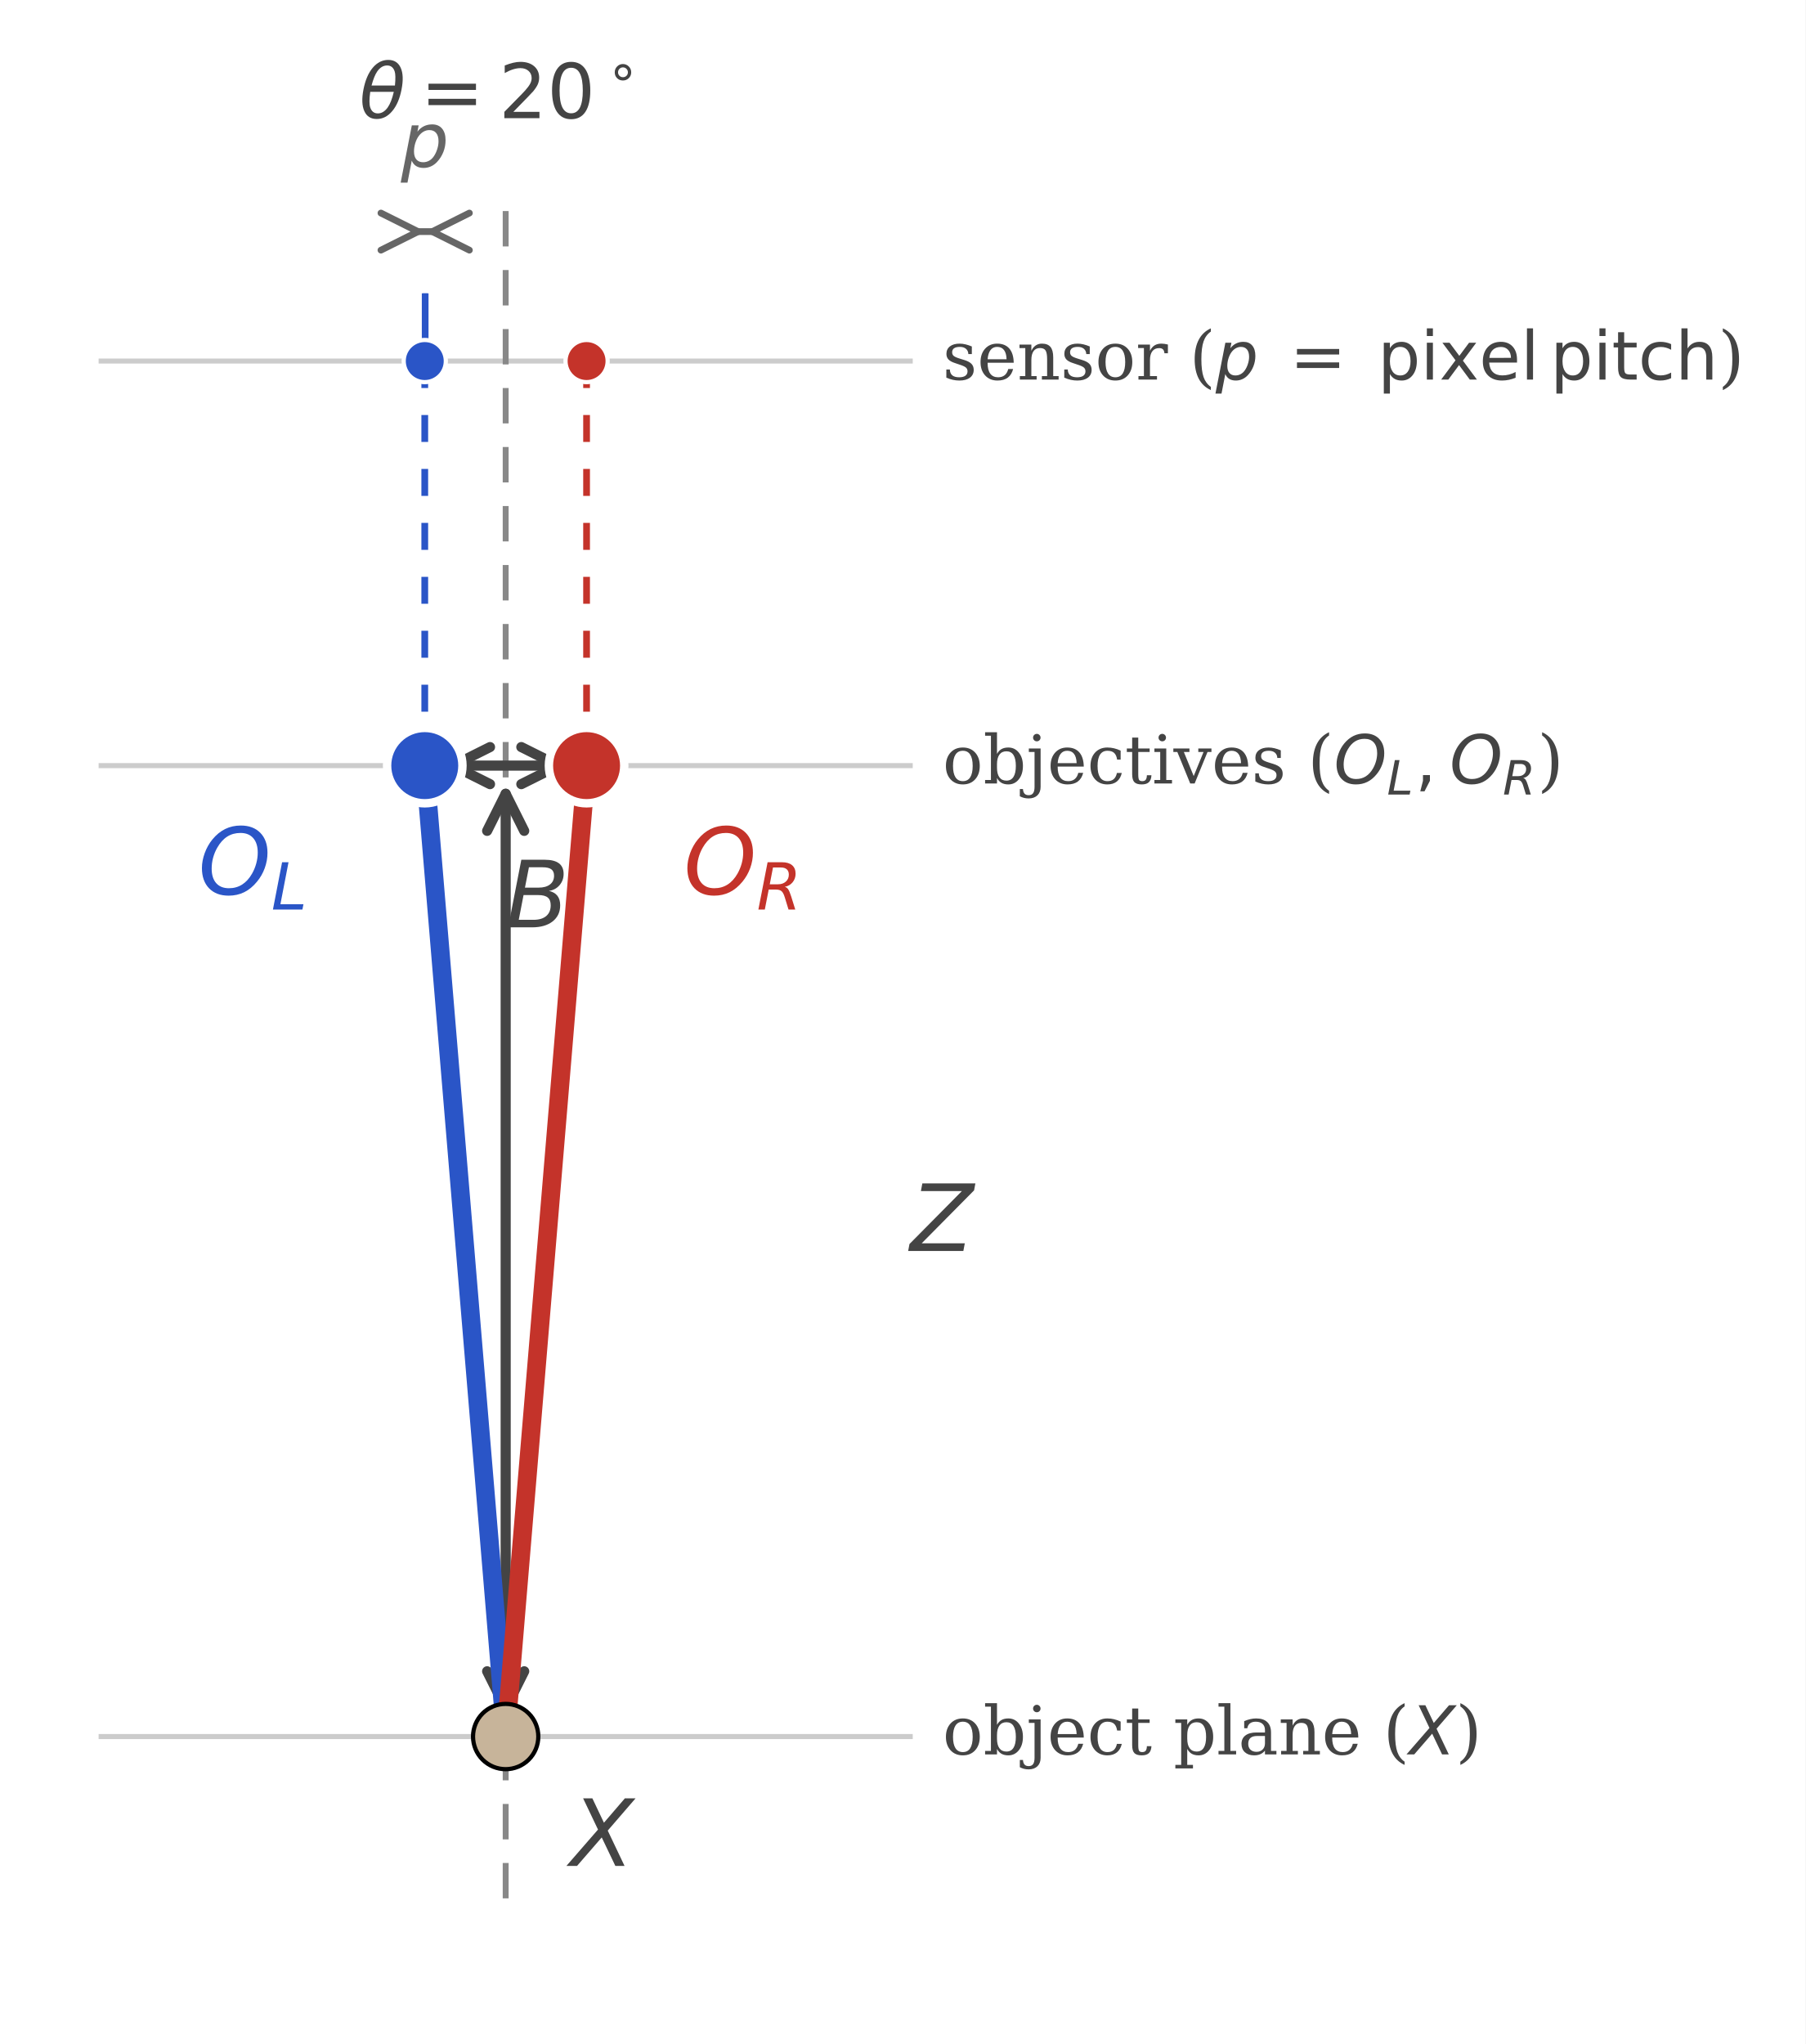
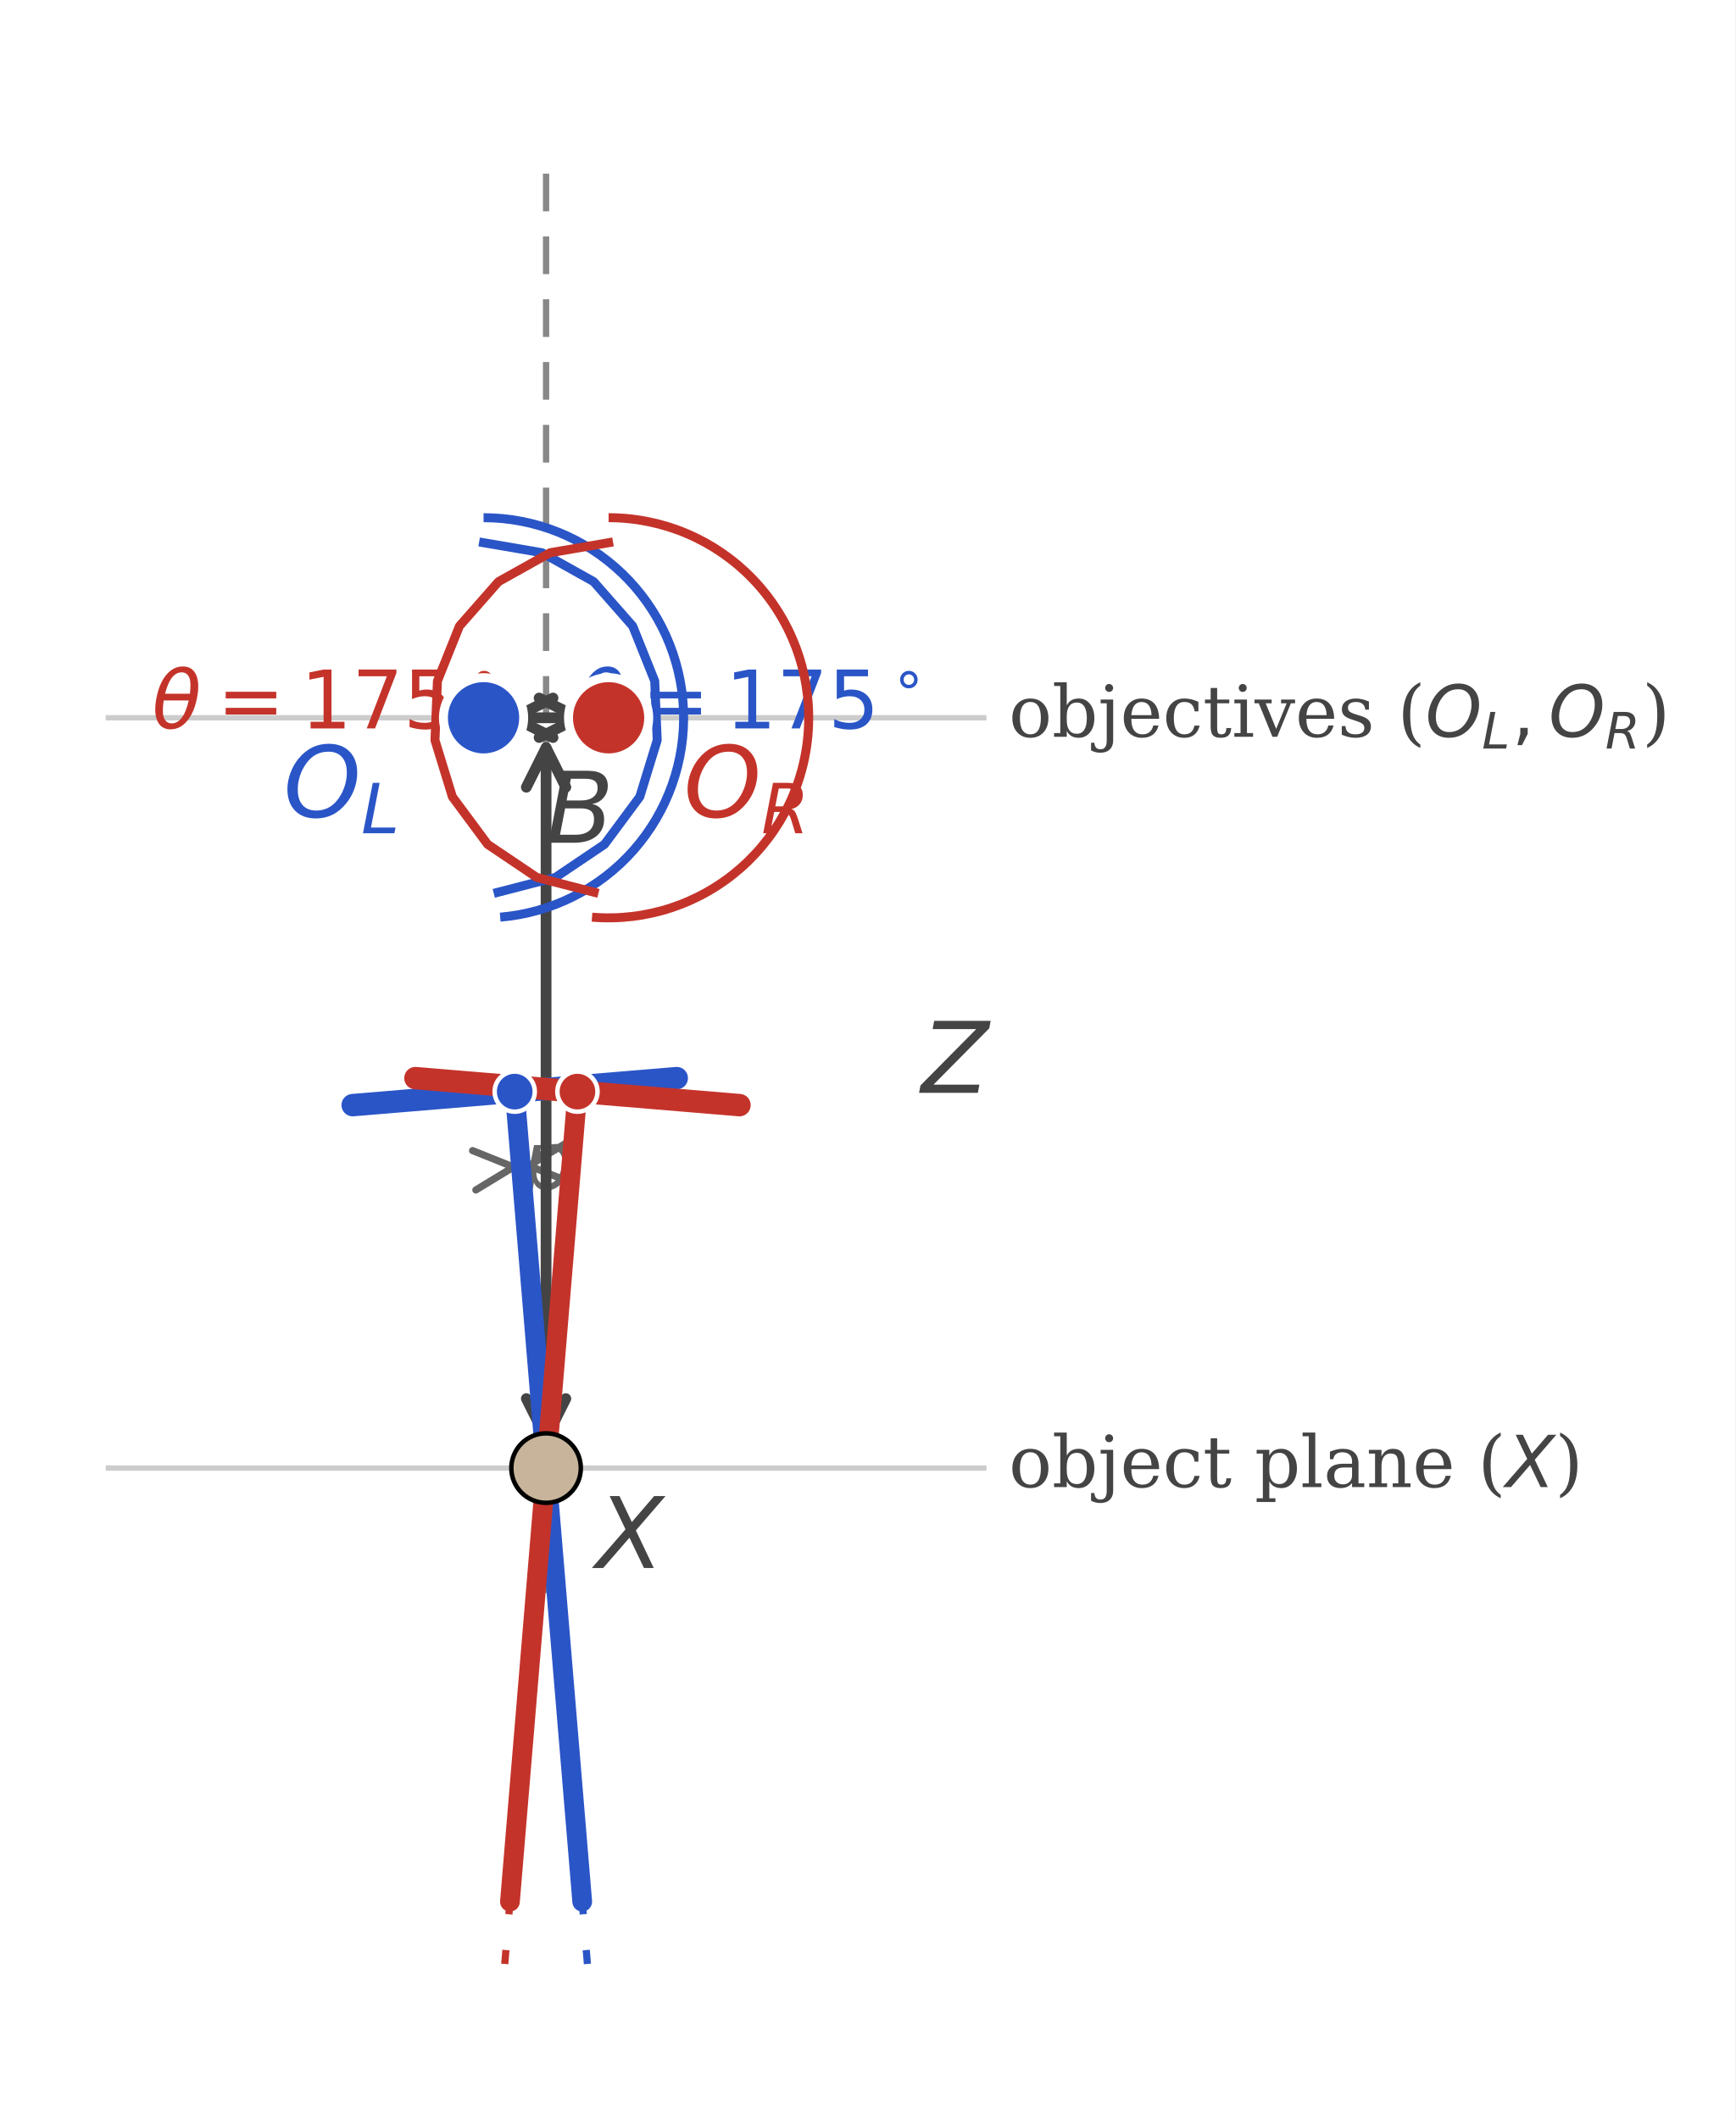
- <svg xmlns="http://www.w3.org/2000/svg" xmlns:xlink="http://www.w3.org/1999/xlink" width="214.24pt" height="242.519pt" viewBox="0 0 214.24 242.519" version="1.1">
+ <svg xmlns="http://www.w3.org/2000/svg" xmlns:xlink="http://www.w3.org/1999/xlink" width="193.382pt" height="236.16pt" viewBox="0 0 193.382 236.16" version="1.1">
  <defs>
    <style type="text/css">*{stroke-linejoin: round; stroke-linecap: butt}</style>
  </defs>
  <g id="figure_1">
    <g id="patch_1">
-       <path d="M 0 242.519  L 214.24 242.519  L 214.24 0  L 0 0  z " style="fill: #ffffff" />
+       <path d="M 0 236.16  L 193.382 236.16  L 193.382 0  L 0 0  z " style="fill: #ffffff" />
    </g>
    <g id="axes_1">
      <g id="line2d_1">
-         <path d="M 12 206.039  L 108 206.039  " clip-path="url(#pef75f5221f)" style="fill: none; stroke: #cccccc; stroke-width: 0.6; stroke-linecap: square" />
+         <path d="M 12.078 163.615  L 109.634 163.615  " clip-path="url(#p12262acc52)" style="fill: none; stroke: #cccccc; stroke-width: 0.6; stroke-linecap: square" />
      </g>
      <g id="line2d_2">
-         <path d="M 12 90.839  L 108 90.839  " clip-path="url(#pef75f5221f)" style="fill: none; stroke: #cccccc; stroke-width: 0.6; stroke-linecap: square" />
+         <path d="M 12.078 79.995  L 109.634 79.995  " clip-path="url(#p12262acc52)" style="fill: none; stroke: #cccccc; stroke-width: 0.6; stroke-linecap: square" />
      </g>
      <g id="line2d_3">
-         <path d="M 12 42.839  L 108 42.839  " clip-path="url(#pef75f5221f)" style="fill: none; stroke: #cccccc; stroke-width: 0.6; stroke-linecap: square" />
+         <path d="M 60.856 177.551  L 60.856 17.28  " clip-path="url(#p12262acc52)" style="fill: none; stroke-dasharray: 4.2,2.8; stroke-dashoffset: 0; stroke: #888888; stroke-width: 0.7" />
      </g>
      <g id="line2d_4">
-         <path d="M 60 225.239  L 60 23.639  " clip-path="url(#pef75f5221f)" style="fill: none; stroke-dasharray: 4.2,2.8; stroke-dashoffset: 0; stroke: #888888; stroke-width: 0.7" />
+         <path d="M 57.36 121.66  L 65.462 218.88  " clip-path="url(#p12262acc52)" style="fill: none; stroke-dasharray: 4,4; stroke-dashoffset: 0; stroke: #2a55c7; stroke-width: 0.8" />
+       </g>
+       <g id="line2d_5">
+         <path d="M 64.352 121.66  L 56.251 218.88  " clip-path="url(#p12262acc52)" style="fill: none; stroke-dasharray: 4,4; stroke-dashoffset: 0; stroke: #c4332a; stroke-width: 0.8" />
      </g>
      <g id="text_1">
-         <g style="fill: #444444" transform="translate(111.84 208.1586) scale(0.08 -0.08)">
+         <g style="fill: #444444" transform="translate(112.4217 165.7348) scale(0.08 -0.08)">
          <defs>
            <path id="DejaVuSerif-6f" d="M 1925 219  Q 2388 219 2623 584  Q 2859 950 2859 1663  Q 2859 2375 2623 2739  Q 2388 3103 1925 3103  Q 1463 3103 1227 2739  Q 991 2375 991 1663  Q 991 950 1228 584  Q 1466 219 1925 219  z M 1925 -91  Q 1200 -91 759 389  Q 319 869 319 1663  Q 319 2456 758 2934  Q 1197 3413 1925 3413  Q 2653 3413 3092 2934  Q 3531 2456 3531 1663  Q 3531 869 3092 389  Q 2653 -91 1925 -91  z " transform="scale(0.015625)" />
            <path id="DejaVuSerif-62" d="M 738 331  L 738 4531  L 184 4531  L 184 4863  L 1313 4863  L 1313 2803  Q 1481 3116 1742 3264  Q 2003 3413 2388 3413  Q 3000 3413 3387 2928  Q 3775 2444 3775 1663  Q 3775 881 3387 395  Q 3000 -91 2388 -91  Q 2003 -91 1742 57  Q 1481 206 1313 519  L 1313 0  L 184 0  L 184 331  L 738 331  z M 1313 1497  Q 1313 897 1542 583  Q 1772 269 2209 269  Q 2650 269 2876 622  Q 3103 975 3103 1663  Q 3103 2353 2876 2703  Q 2650 3053 2209 3053  Q 1772 3053 1542 2737  Q 1313 2422 1313 1825  L 1313 1497  z " transform="scale(0.015625)" />
            <path id="DejaVuSerif-6a" d="M 641 4353  Q 641 4497 745 4603  Q 850 4709 997 4709  Q 1141 4709 1245 4603  Q 1350 4497 1350 4353  Q 1350 4206 1248 4103  Q 1147 4000 997 4000  Q 850 4000 745 4103  Q 641 4206 641 4353  z M 781 2988  L 238 2988  L 238 3322  L 1356 3322  L 1356 -325  Q 1356 -838 1051 -1130  Q 747 -1422 213 -1422  Q -13 -1422 -217 -1370  Q -422 -1319 -616 -1216  L -616 -531  L -319 -531  Q -297 -831 -164 -972  Q -31 -1113 225 -1113  Q 509 -1113 645 -920  Q 781 -728 781 -325  L 781 2988  z " transform="scale(0.015625)" />
            <path id="DejaVuSerif-65" d="M 3469 1600  L 991 1600  L 991 1575  Q 991 903 1244 561  Q 1497 219 1991 219  Q 2369 219 2611 417  Q 2853 616 2950 1006  L 3413 1006  Q 3275 459 2904 184  Q 2534 -91 1931 -91  Q 1203 -91 761 389  Q 319 869 319 1663  Q 319 2450 753 2931  Q 1188 3413 1894 3413  Q 2647 3413 3050 2948  Q 3453 2484 3469 1600  z M 2791 1931  Q 2772 2513 2545 2808  Q 2319 3103 1894 3103  Q 1497 3103 1269 2806  Q 1041 2509 991 1931  L 2791 1931  z " transform="scale(0.015625)" />
            <path id="DejaVuSerif-63" d="M 3291 997  Q 3169 466 2822 187  Q 2475 -91 1925 -91  Q 1200 -91 759 389  Q 319 869 319 1663  Q 319 2459 759 2936  Q 1200 3413 1925 3413  Q 2241 3413 2553 3339  Q 2866 3266 3181 3116  L 3181 2266  L 2847 2266  Q 2781 2703 2561 2903  Q 2341 3103 1931 3103  Q 1466 3103 1228 2742  Q 991 2381 991 1663  Q 991 944 1227 581  Q 1463 219 1931 219  Q 2303 219 2525 412  Q 2747 606 2828 997  L 3291 997  z " transform="scale(0.015625)" />
            <path id="DejaVuSerif-74" d="M 691 2988  L 184 2988  L 184 3322  L 691 3322  L 691 4353  L 1269 4353  L 1269 3322  L 2350 3322  L 2350 2988  L 1269 2988  L 1269 878  Q 1269 456 1350 337  Q 1431 219 1650 219  Q 1875 219 1978 351  Q 2081 484 2088 781  L 2522 781  Q 2497 328 2275 118  Q 2053 -91 1600 -91  Q 1103 -91 897 129  Q 691 350 691 878  L 691 2988  z " transform="scale(0.015625)" />
            <path id="DejaVuSerif-20" transform="scale(0.015625)" />
            <path id="DejaVuSerif-70" d="M 1313 1825  L 1313 1497  Q 1313 897 1542 583  Q 1772 269 2209 269  Q 2650 269 2876 622  Q 3103 975 3103 1663  Q 3103 2353 2876 2703  Q 2650 3053 2209 3053  Q 1772 3053 1542 2737  Q 1313 2422 1313 1825  z M 738 2988  L 184 2988  L 184 3322  L 1313 3322  L 1313 2803  Q 1481 3116 1742 3264  Q 2003 3413 2388 3413  Q 3000 3413 3387 2928  Q 3775 2444 3775 1663  Q 3775 881 3387 395  Q 3000 -91 2388 -91  Q 2003 -91 1742 57  Q 1481 206 1313 519  L 1313 -997  L 1856 -997  L 1856 -1331  L 184 -1331  L 184 -997  L 738 -997  L 738 2988  z " transform="scale(0.015625)" />
            <path id="DejaVuSerif-6c" d="M 1313 331  L 1856 331  L 1856 0  L 184 0  L 184 331  L 738 331  L 738 4531  L 184 4531  L 184 4863  L 1313 4863  L 1313 331  z " transform="scale(0.015625)" />
            <path id="DejaVuSerif-61" d="M 2547 1044  L 2547 1747  L 1806 1747  Q 1378 1747 1168 1562  Q 959 1378 959 997  Q 959 650 1171 447  Q 1384 244 1747 244  Q 2106 244 2326 466  Q 2547 688 2547 1044  z M 3122 2075  L 3122 331  L 3634 331  L 3634 0  L 2547 0  L 2547 359  Q 2356 128 2106 18  Q 1856 -91 1522 -91  Q 969 -91 644 203  Q 319 497 319 997  Q 319 1513 691 1797  Q 1063 2081 1741 2081  L 2547 2081  L 2547 2309  Q 2547 2688 2317 2895  Q 2088 3103 1672 3103  Q 1328 3103 1125 2947  Q 922 2791 872 2484  L 575 2484  L 575 3156  Q 875 3284 1158 3348  Q 1441 3413 1709 3413  Q 2400 3413 2761 3070  Q 3122 2728 3122 2075  z " transform="scale(0.015625)" />
            <path id="DejaVuSerif-6e" d="M 263 0  L 263 331  L 781 331  L 781 2988  L 231 2988  L 231 3322  L 1356 3322  L 1356 2731  Q 1516 3069 1770 3241  Q 2025 3413 2363 3413  Q 2913 3413 3172 3097  Q 3431 2781 3431 2113  L 3431 331  L 3944 331  L 3944 0  L 2356 0  L 2356 331  L 2853 331  L 2853 1931  Q 2853 2541 2703 2767  Q 2553 2994 2175 2994  Q 1775 2994 1565 2701  Q 1356 2409 1356 1850  L 1356 331  L 1856 331  L 1856 0  L 263 0  z " transform="scale(0.015625)" />
            <path id="DejaVuSerif-28" d="M 2041 -997  Q 1281 -656 893 83  Q 506 822 506 1931  Q 506 3044 893 3783  Q 1281 4522 2041 4863  L 2041 4556  Q 1559 4225 1350 3623  Q 1141 3022 1141 1931  Q 1141 844 1350 242  Q 1559 -359 2041 -691  L 2041 -997  z " transform="scale(0.015625)" />
            <path id="DejaVuSans-Oblique-58" d="M 878 4666  L 1516 4666  L 2316 2981  L 3763 4666  L 4500 4666  L 2578 2438  L 3738 0  L 3103 0  L 2163 1966  L 459 0  L -275 0  L 1906 2509  L 878 4666  z " transform="scale(0.015625)" />
            <path id="DejaVuSerif-29" d="M 453 -997  L 453 -691  Q 934 -359 1145 242  Q 1356 844 1356 1931  Q 1356 3022 1145 3623  Q 934 4225 453 4556  L 453 4863  Q 1216 4522 1603 3783  Q 1991 3044 1991 1931  Q 1991 822 1603 83  Q 1216 -656 453 -997  z " transform="scale(0.015625)" />
          </defs>
          <use xlink:href="#DejaVuSerif-6f" transform="translate(0 0.015625)" />
          <use xlink:href="#DejaVuSerif-62" transform="translate(60.20508 0.015625)" />
          <use xlink:href="#DejaVuSerif-6a" transform="translate(124.2188 0.015625)" />
          <use xlink:href="#DejaVuSerif-65" transform="translate(155.2246 0.015625)" />
          <use xlink:href="#DejaVuSerif-63" transform="translate(214.4043 0.015625)" />
          <use xlink:href="#DejaVuSerif-74" transform="translate(270.4102 0.015625)" />
          <use xlink:href="#DejaVuSerif-20" transform="translate(310.5957 0.015625)" />
          <use xlink:href="#DejaVuSerif-70" transform="translate(342.3828 0.015625)" />
          <use xlink:href="#DejaVuSerif-6c" transform="translate(406.3965 0.015625)" />
          <use xlink:href="#DejaVuSerif-61" transform="translate(438.3789 0.015625)" />
          <use xlink:href="#DejaVuSerif-6e" transform="translate(497.998 0.015625)" />
          <use xlink:href="#DejaVuSerif-65" transform="translate(562.4023 0.015625)" />
          <use xlink:href="#DejaVuSerif-20" transform="translate(621.582 0.015625)" />
          <use xlink:href="#DejaVuSerif-28" transform="translate(653.3691 0.015625)" />
          <use xlink:href="#DejaVuSans-Oblique-58" transform="translate(692.3828 0.015625)" />
          <use xlink:href="#DejaVuSerif-29" transform="translate(760.8887 0.015625)" />
        </g>
      </g>
      <g id="text_2">
-         <g style="fill: #444444" transform="translate(111.84 92.95859) scale(0.08 -0.08)">
+         <g style="fill: #444444" transform="translate(112.4217 82.11492) scale(0.08 -0.08)">
          <defs>
            <path id="DejaVuSerif-69" d="M 622 4353  Q 622 4497 726 4603  Q 831 4709 978 4709  Q 1122 4709 1226 4603  Q 1331 4497 1331 4353  Q 1331 4206 1228 4103  Q 1125 4000 978 4000  Q 831 4000 726 4103  Q 622 4206 622 4353  z M 1356 331  L 1900 331  L 1900 0  L 231 0  L 231 331  L 781 331  L 781 2988  L 231 2988  L 231 3322  L 1356 3322  L 1356 331  z " transform="scale(0.015625)" />
            <path id="DejaVuSerif-76" d="M 1581 0  L 359 2988  L -19 2988  L -19 3322  L 1509 3322  L 1509 2988  L 978 2988  L 1913 703  L 2847 2988  L 2350 2988  L 2350 3322  L 3597 3322  L 3597 2988  L 3225 2988  L 2003 0  L 1581 0  z " transform="scale(0.015625)" />
            <path id="DejaVuSerif-73" d="M 359 184  L 359 959  L 691 959  Q 703 588 923 403  Q 1144 219 1575 219  Q 1963 219 2166 364  Q 2369 509 2369 788  Q 2369 1006 2220 1140  Q 2072 1275 1594 1428  L 1178 1569  Q 750 1706 558 1912  Q 366 2119 366 2438  Q 366 2894 700 3153  Q 1034 3413 1625 3413  Q 1888 3413 2178 3344  Q 2469 3275 2778 3144  L 2778 2419  L 2447 2419  Q 2434 2741 2221 2922  Q 2009 3103 1644 3103  Q 1281 3103 1095 2975  Q 909 2847 909 2591  Q 909 2381 1050 2254  Q 1191 2128 1613 1997  L 2069 1856  Q 2541 1709 2748 1489  Q 2956 1269 2956 922  Q 2956 450 2595 179  Q 2234 -91 1600 -91  Q 1278 -91 972 -22  Q 666 47 359 184  z " transform="scale(0.015625)" />
            <path id="DejaVuSans-Oblique-4f" d="M 2919 4238  Q 2400 4238 2003 3986  Q 1606 3734 1313 3219  Q 1125 2891 1026 2522  Q 928 2153 928 1778  Q 928 1128 1239 775  Q 1550 422 2119 422  Q 2631 422 3032 676  Q 3434 931 3719 1434  Q 3909 1772 4009 2142  Q 4109 2513 4109 2881  Q 4109 3528 3796 3883  Q 3484 4238 2919 4238  z M 2100 -91  Q 1241 -91 748 418  Q 256 928 256 1813  Q 256 2319 448 2847  Q 641 3375 978 3788  Q 1375 4272 1862 4511  Q 2350 4750 2938 4750  Q 3794 4750 4287 4245  Q 4781 3741 4781 2869  Q 4781 2331 4593 1812  Q 4406 1294 4056 872  Q 3656 384 3173 146  Q 2691 -91 2100 -91  z " transform="scale(0.015625)" />
            <path id="DejaVuSans-Oblique-4c" d="M 1075 4666  L 1709 4666  L 909 525  L 3181 525  L 3078 0  L 172 0  L 1075 4666  z " transform="scale(0.015625)" />
            <path id="DejaVuSans-2c" d="M 750 794  L 1409 794  L 1409 256  L 897 -744  L 494 -744  L 750 256  L 750 794  z " transform="scale(0.015625)" />
            <path id="DejaVuSans-Oblique-52" d="M 1613 4147  L 1294 2491  L 2106 2491  Q 2584 2491 2879 2755  Q 3175 3019 3175 3444  Q 3175 3784 2976 3965  Q 2778 4147 2406 4147  L 1613 4147  z M 2772 2241  Q 2972 2194 3105 2009  Q 3238 1825 3413 1275  L 3809 0  L 3144 0  L 2778 1197  Q 2638 1659 2453 1815  Q 2269 1972 1888 1972  L 1191 1972  L 806 0  L 172 0  L 1081 4666  L 2503 4666  Q 3150 4666 3495 4373  Q 3841 4081 3841 3531  Q 3841 3044 3547 2687  Q 3253 2331 2772 2241  z " transform="scale(0.015625)" />
          </defs>
          <use xlink:href="#DejaVuSerif-6f" transform="translate(0 0.015625)" />
          <use xlink:href="#DejaVuSerif-62" transform="translate(60.20508 0.015625)" />
          <use xlink:href="#DejaVuSerif-6a" transform="translate(124.2188 0.015625)" />
          <use xlink:href="#DejaVuSerif-65" transform="translate(155.2246 0.015625)" />
          <use xlink:href="#DejaVuSerif-63" transform="translate(214.4043 0.015625)" />
          <use xlink:href="#DejaVuSerif-74" transform="translate(270.4102 0.015625)" />
          <use xlink:href="#DejaVuSerif-69" transform="translate(310.5957 0.015625)" />
          <use xlink:href="#DejaVuSerif-76" transform="translate(342.5781 0.015625)" />
          <use xlink:href="#DejaVuSerif-65" transform="translate(399.0723 0.015625)" />
          <use xlink:href="#DejaVuSerif-73" transform="translate(458.252 0.015625)" />
          <use xlink:href="#DejaVuSerif-20" transform="translate(509.5703 0.015625)" />
          <use xlink:href="#DejaVuSerif-28" transform="translate(541.3574 0.015625)" />
          <use xlink:href="#DejaVuSans-Oblique-4f" transform="translate(580.3711 0.015625)" />
          <use xlink:href="#DejaVuSans-Oblique-4c" transform="translate(659.082 -16.39062) scale(0.7)" />
          <use xlink:href="#DejaVuSans-2c" transform="translate(700.8154 0.015625)" />
          <use xlink:href="#DejaVuSans-Oblique-4f" transform="translate(752.085 0.015625)" />
          <use xlink:href="#DejaVuSans-Oblique-52" transform="translate(830.7959 -16.39062) scale(0.7)" />
          <use xlink:href="#DejaVuSerif-29" transform="translate(882.168 0.015625)" />
        </g>
      </g>
      <g id="text_3">
-         <g style="fill: #444444" transform="translate(111.84 45.03859) scale(0.08 -0.08)">
-           <defs>
-             <path id="DejaVuSerif-72" d="M 3059 3328  L 3059 2497  L 2728 2497  Q 2713 2744 2591 2866  Q 2469 2988 2234 2988  Q 1809 2988 1582 2694  Q 1356 2400 1356 1850  L 1356 331  L 2022 331  L 2022 0  L 263 0  L 263 331  L 781 331  L 781 2994  L 231 2994  L 231 3322  L 1356 3322  L 1356 2731  Q 1525 3078 1790 3245  Q 2056 3413 2438 3413  Q 2578 3413 2733 3391  Q 2888 3369 3059 3328  z " transform="scale(0.015625)" />
-             <path id="DejaVuSans-Oblique-70" d="M 3175 2156  Q 3175 2616 2975 2859  Q 2775 3103 2400 3103  Q 2144 3103 1911 2972  Q 1678 2841 1497 2591  Q 1319 2344 1212 1994  Q 1106 1644 1106 1300  Q 1106 863 1306 627  Q 1506 391 1875 391  Q 2147 391 2380 519  Q 2613 647 2778 891  Q 2956 1147 3065 1494  Q 3175 1841 3175 2156  z M 1394 2969  Q 1625 3272 1939 3428  Q 2253 3584 2638 3584  Q 3175 3584 3472 3232  Q 3769 2881 3769 2247  Q 3769 1728 3584 1258  Q 3400 788 3053 416  Q 2822 169 2531 39  Q 2241 -91 1919 -91  Q 1547 -91 1294 64  Q 1041 219 916 525  L 556 -1331  L -19 -1331  L 922 3500  L 1497 3500  L 1394 2969  z " transform="scale(0.015625)" />
-             <path id="DejaVuSans-3d" d="M 678 2906  L 4684 2906  L 4684 2381  L 678 2381  L 678 2906  z M 678 1631  L 4684 1631  L 4684 1100  L 678 1100  L 678 1631  z " transform="scale(0.015625)" />
-             <path id="DejaVuSans-70" d="M 1159 525  L 1159 -1331  L 581 -1331  L 581 3500  L 1159 3500  L 1159 2969  Q 1341 3281 1617 3432  Q 1894 3584 2278 3584  Q 2916 3584 3314 3078  Q 3713 2572 3713 1747  Q 3713 922 3314 415  Q 2916 -91 2278 -91  Q 1894 -91 1617 61  Q 1341 213 1159 525  z M 3116 1747  Q 3116 2381 2855 2742  Q 2594 3103 2138 3103  Q 1681 3103 1420 2742  Q 1159 2381 1159 1747  Q 1159 1113 1420 752  Q 1681 391 2138 391  Q 2594 391 2855 752  Q 3116 1113 3116 1747  z " transform="scale(0.015625)" />
-             <path id="DejaVuSans-69" d="M 603 3500  L 1178 3500  L 1178 0  L 603 0  L 603 3500  z M 603 4863  L 1178 4863  L 1178 4134  L 603 4134  L 603 4863  z " transform="scale(0.015625)" />
-             <path id="DejaVuSans-78" d="M 3513 3500  L 2247 1797  L 3578 0  L 2900 0  L 1881 1375  L 863 0  L 184 0  L 1544 1831  L 300 3500  L 978 3500  L 1906 2253  L 2834 3500  L 3513 3500  z " transform="scale(0.015625)" />
-             <path id="DejaVuSans-65" d="M 3597 1894  L 3597 1613  L 953 1613  Q 991 1019 1311 708  Q 1631 397 2203 397  Q 2534 397 2845 478  Q 3156 559 3463 722  L 3463 178  Q 3153 47 2828 -22  Q 2503 -91 2169 -91  Q 1331 -91 842 396  Q 353 884 353 1716  Q 353 2575 817 3079  Q 1281 3584 2069 3584  Q 2775 3584 3186 3129  Q 3597 2675 3597 1894  z M 3022 2063  Q 3016 2534 2758 2815  Q 2500 3097 2075 3097  Q 1594 3097 1305 2825  Q 1016 2553 972 2059  L 3022 2063  z " transform="scale(0.015625)" />
-             <path id="DejaVuSans-6c" d="M 603 4863  L 1178 4863  L 1178 0  L 603 0  L 603 4863  z " transform="scale(0.015625)" />
-             <path id="DejaVuSans-74" d="M 1172 4494  L 1172 3500  L 2356 3500  L 2356 3053  L 1172 3053  L 1172 1153  Q 1172 725 1289 603  Q 1406 481 1766 481  L 2356 481  L 2356 0  L 1766 0  Q 1100 0 847 248  Q 594 497 594 1153  L 594 3053  L 172 3053  L 172 3500  L 594 3500  L 594 4494  L 1172 4494  z " transform="scale(0.015625)" />
-             <path id="DejaVuSans-63" d="M 3122 3366  L 3122 2828  Q 2878 2963 2633 3030  Q 2388 3097 2138 3097  Q 1578 3097 1268 2742  Q 959 2388 959 1747  Q 959 1106 1268 751  Q 1578 397 2138 397  Q 2388 397 2633 464  Q 2878 531 3122 666  L 3122 134  Q 2881 22 2623 -34  Q 2366 -91 2075 -91  Q 1284 -91 818 406  Q 353 903 353 1747  Q 353 2603 823 3093  Q 1294 3584 2113 3584  Q 2378 3584 2631 3529  Q 2884 3475 3122 3366  z " transform="scale(0.015625)" />
-             <path id="DejaVuSans-68" d="M 3513 2113  L 3513 0  L 2938 0  L 2938 2094  Q 2938 2591 2744 2837  Q 2550 3084 2163 3084  Q 1697 3084 1428 2787  Q 1159 2491 1159 1978  L 1159 0  L 581 0  L 581 4863  L 1159 4863  L 1159 2956  Q 1366 3272 1645 3428  Q 1925 3584 2291 3584  Q 2894 3584 3203 3211  Q 3513 2838 3513 2113  z " transform="scale(0.015625)" />
-           </defs>
-           <use xlink:href="#DejaVuSerif-73" transform="translate(0 0.015625)" />
-           <use xlink:href="#DejaVuSerif-65" transform="translate(51.31836 0.015625)" />
-           <use xlink:href="#DejaVuSerif-6e" transform="translate(110.498 0.015625)" />
-           <use xlink:href="#DejaVuSerif-73" transform="translate(174.9023 0.015625)" />
-           <use xlink:href="#DejaVuSerif-6f" transform="translate(226.2207 0.015625)" />
-           <use xlink:href="#DejaVuSerif-72" transform="translate(286.4258 0.015625)" />
-           <use xlink:href="#DejaVuSerif-20" transform="translate(334.2285 0.015625)" />
-           <use xlink:href="#DejaVuSerif-28" transform="translate(366.0156 0.015625)" />
-           <use xlink:href="#DejaVuSans-Oblique-70" transform="translate(405.0293 0.015625)" />
-           <use xlink:href="#DejaVuSans-3d" transform="translate(515.0474 0.015625)" />
-           <use xlink:href="#DejaVuSans-70" transform="translate(645.378 0.015625)" />
-           <use xlink:href="#DejaVuSans-69" transform="translate(708.8546 0.015625)" />
-           <use xlink:href="#DejaVuSans-78" transform="translate(736.6378 0.015625)" />
-           <use xlink:href="#DejaVuSans-65" transform="translate(795.8175 0.015625)" />
-           <use xlink:href="#DejaVuSans-6c" transform="translate(857.3409 0.015625)" />
-           <use xlink:href="#DejaVuSans-70" transform="translate(901.3598 0.015625)" />
-           <use xlink:href="#DejaVuSans-69" transform="translate(964.8364 0.015625)" />
-           <use xlink:href="#DejaVuSans-74" transform="translate(992.6196 0.015625)" />
-           <use xlink:href="#DejaVuSans-63" transform="translate(1031.829 0.015625)" />
-           <use xlink:href="#DejaVuSans-68" transform="translate(1086.809 0.015625)" />
-           <use xlink:href="#DejaVuSerif-29" transform="translate(1150.188 0.015625)" />
-         </g>
-       </g>
-       <g id="text_4">
-         <g style="fill: #2a55c7" transform="translate(23.52 106.1986) scale(0.11 -0.11)">
+         <g style="fill: #2a55c7" transform="translate(31.58913 91.14424) scale(0.11 -0.11)">
          <use xlink:href="#DejaVuSans-Oblique-4f" transform="translate(0 0.78125)" />
          <use xlink:href="#DejaVuSans-Oblique-4c" transform="translate(78.71094 -15.625) scale(0.7)" />
        </g>
      </g>
-       <g id="line2d_5">
-         <path d="M 50.4 90.839  L 50.4 42.839  " clip-path="url(#pef75f5221f)" style="fill: none; stroke-dasharray: 3.2,3.2; stroke-dashoffset: 0; stroke: #2a55c7; stroke-width: 0.8" />
-       </g>
-       <g id="text_5">
-         <g style="fill: #c4332a" transform="translate(81.12 106.1986) scale(0.11 -0.11)">
+       <g id="text_4">
+         <g style="fill: #c4332a" transform="translate(76.18641 91.14424) scale(0.11 -0.11)">
          <use xlink:href="#DejaVuSans-Oblique-4f" transform="translate(0 0.78125)" />
          <use xlink:href="#DejaVuSans-Oblique-52" transform="translate(78.71094 -15.625) scale(0.7)" />
        </g>
      </g>
-       <g id="line2d_6">
-         <path d="M 69.6 90.839  L 69.6 42.839  " clip-path="url(#pef75f5221f)" style="fill: none; stroke-dasharray: 3.2,3.2; stroke-dashoffset: 0; stroke: #c4332a; stroke-width: 0.8" />
-       </g>
-       <g id="text_6">
-         <g style="fill: #444444" transform="translate(67.68 221.3986) scale(0.11 -0.11)">
-           <use xlink:href="#DejaVuSans-Oblique-58" transform="translate(0 0.09375)" />
-         </g>
-       </g>
-       <g id="patch_2">
-         <path d="M 51.294 27.479  Q 50.448 27.479 49.602 27.479  " style="fill: none; stroke: #666666; stroke-width: 0.8; stroke-linecap: round" />
-         <path d="M 55.694 29.679  L 51.294 27.479  L 55.694 25.279  " style="fill: none; stroke: #666666; stroke-width: 0.8; stroke-linecap: round" />
-         <path d="M 45.202 25.279  L 49.602 27.479  L 45.202 29.679  " style="fill: none; stroke: #666666; stroke-width: 0.8; stroke-linecap: round" />
-       </g>
-       <g id="text_7">
-         <g style="fill: #666666" transform="translate(47.568 19.79859) scale(0.09 -0.09)">
-           <use xlink:href="#DejaVuSans-Oblique-70" />
-         </g>
-       </g>
-       <g id="text_8">
-         <g style="fill: #444444" transform="translate(42.63 14.03859) scale(0.09 -0.09)">
+       <g id="text_5">
+         <g style="fill: #2a55c7" transform="translate(64.27191 81.20414) scale(0.09 -0.09)">
          <defs>
            <path id="DejaVuSans-Oblique-3b8" d="M 2913 2219  L 925 2219  Q 791 1284 928 888  Q 1100 400 1566 400  Q 2034 400 2391 891  Q 2703 1322 2913 2219  z M 3009 2750  Q 3094 3638 2984 3950  Q 2813 4444 2353 4444  Q 1875 4444 1525 3956  Q 1250 3563 1034 2750  L 3009 2750  z M 2444 4913  Q 3194 4913 3494 4250  Q 3794 3591 3566 2422  Q 3341 1256 2781 594  Q 2225 -72 1475 -72  Q 722 -72 425 594  Q 128 1256 353 2422  Q 581 3591 1134 4250  Q 1691 4913 2444 4913  z " transform="scale(0.015625)" />
-             <path id="DejaVuSans-32" d="M 1228 531  L 3431 531  L 3431 0  L 469 0  L 469 531  Q 828 903 1448 1529  Q 2069 2156 2228 2338  Q 2531 2678 2651 2914  Q 2772 3150 2772 3378  Q 2772 3750 2511 3984  Q 2250 4219 1831 4219  Q 1534 4219 1204 4116  Q 875 4013 500 3803  L 500 4441  Q 881 4594 1212 4672  Q 1544 4750 1819 4750  Q 2544 4750 2975 4387  Q 3406 4025 3406 3419  Q 3406 3131 3298 2873  Q 3191 2616 2906 2266  Q 2828 2175 2409 1742  Q 1991 1309 1228 531  z " transform="scale(0.015625)" />
-             <path id="DejaVuSans-30" d="M 2034 4250  Q 1547 4250 1301 3770  Q 1056 3291 1056 2328  Q 1056 1369 1301 889  Q 1547 409 2034 409  Q 2525 409 2770 889  Q 3016 1369 3016 2328  Q 3016 3291 2770 3770  Q 2525 4250 2034 4250  z M 2034 4750  Q 2819 4750 3233 4129  Q 3647 3509 3647 2328  Q 3647 1150 3233 529  Q 2819 -91 2034 -91  Q 1250 -91 836 529  Q 422 1150 422 2328  Q 422 3509 836 4129  Q 1250 4750 2034 4750  z " transform="scale(0.015625)" />
+             <path id="DejaVuSans-3d" d="M 678 2906  L 4684 2906  L 4684 2381  L 678 2381  L 678 2906  z M 678 1631  L 4684 1631  L 4684 1100  L 678 1100  L 678 1631  z " transform="scale(0.015625)" />
+             <path id="DejaVuSans-31" d="M 794 531  L 1825 531  L 1825 4091  L 703 3866  L 703 4441  L 1819 4666  L 2450 4666  L 2450 531  L 3481 531  L 3481 0  L 794 0  L 794 531  z " transform="scale(0.015625)" />
+             <path id="DejaVuSans-37" d="M 525 4666  L 3525 4666  L 3525 4397  L 1831 0  L 1172 0  L 2766 4134  L 525 4134  L 525 4666  z " transform="scale(0.015625)" />
+             <path id="DejaVuSans-35" d="M 691 4666  L 3169 4666  L 3169 4134  L 1269 4134  L 1269 2991  Q 1406 3038 1543 3061  Q 1681 3084 1819 3084  Q 2600 3084 3056 2656  Q 3513 2228 3513 1497  Q 3513 744 3044 326  Q 2575 -91 1722 -91  Q 1428 -91 1123 -41  Q 819 9 494 109  L 494 744  Q 775 591 1075 516  Q 1375 441 1709 441  Q 2250 441 2565 725  Q 2881 1009 2881 1497  Q 2881 1984 2565 2268  Q 2250 2553 1709 2553  Q 1456 2553 1204 2497  Q 953 2441 691 2322  L 691 4666  z " transform="scale(0.015625)" />
            <path id="DejaVuSans-2218" d="M 2000 2619  Q 1750 2619 1578 2445  Q 1406 2272 1406 2022  Q 1406 1775 1578 1605  Q 1750 1435 2000 1435  Q 2250 1435 2422 1605  Q 2594 1775 2594 2022  Q 2594 2269 2420 2444  Q 2247 2619 2000 2619  z M 2000 3022  Q 2200 3022 2384 2945  Q 2569 2869 2703 2725  Q 2847 2585 2919 2406  Q 2991 2228 2991 2022  Q 2991 1610 2702 1324  Q 2413 1038 1994 1038  Q 1572 1038 1290 1319  Q 1009 1600 1009 2022  Q 1009 2441 1296 2731  Q 1584 3022 2000 3022  z " transform="scale(0.015625)" />
          </defs>
          <use xlink:href="#DejaVuSans-Oblique-3b8" transform="translate(0 0.234375)" />
          <use xlink:href="#DejaVuSans-3d" transform="translate(80.66406 0.234375)" />
-           <use xlink:href="#DejaVuSans-32" transform="translate(183.9355 0.234375)" />
-           <use xlink:href="#DejaVuSans-30" transform="translate(247.5586 0.234375)" />
-           <use xlink:href="#DejaVuSans-2218" transform="translate(325.7764 38.51562) scale(0.7)" />
+           <use xlink:href="#DejaVuSans-31" transform="translate(183.9355 0.234375)" />
+           <use xlink:href="#DejaVuSans-37" transform="translate(247.5586 0.234375)" />
+           <use xlink:href="#DejaVuSans-35" transform="translate(311.1816 0.234375)" />
+           <use xlink:href="#DejaVuSans-2218" transform="translate(389.3994 38.51562) scale(0.7)" />
+         </g>
+       </g>
+       <g id="text_6">
+         <g style="fill: #c4332a" transform="translate(16.94028 81.20414) scale(0.09 -0.09)">
+           <use xlink:href="#DejaVuSans-Oblique-3b8" transform="translate(0 0.234375)" />
+           <use xlink:href="#DejaVuSans-3d" transform="translate(80.66406 0.234375)" />
+           <use xlink:href="#DejaVuSans-31" transform="translate(183.9355 0.234375)" />
+           <use xlink:href="#DejaVuSans-37" transform="translate(247.5586 0.234375)" />
+           <use xlink:href="#DejaVuSans-35" transform="translate(311.1816 0.234375)" />
+           <use xlink:href="#DejaVuSans-2218" transform="translate(389.3994 38.51562) scale(0.7)" />
+         </g>
+       </g>
+       <g id="text_7">
+         <g style="fill: #444444" transform="translate(66.43076 174.7641) scale(0.11 -0.11)">
+           <use xlink:href="#DejaVuSans-Oblique-58" transform="translate(0 0.09375)" />
+         </g>
+       </g>
+       <g id="patch_2">
+         <path d="M 58.946 129.919  Q 58.089 129.991 57.232 130.062  " style="fill: none; stroke: #666666; stroke-width: 0.8; stroke-linecap: round" />
+         <path d="M 63.513 131.746  L 58.946 129.919  L 63.148 127.361  " style="fill: none; stroke: #666666; stroke-width: 0.8; stroke-linecap: round" />
+         <path d="M 52.665 128.235  L 57.232 130.062  L 53.03 132.62  " style="fill: none; stroke: #666666; stroke-width: 0.8; stroke-linecap: round" />
+       </g>
+       <g id="text_8">
+         <g style="fill: #666666" transform="translate(58.21822 132.5369) scale(0.09 -0.09)">
+           <defs>
+             <path id="DejaVuSans-Oblique-70" d="M 3175 2156  Q 3175 2616 2975 2859  Q 2775 3103 2400 3103  Q 2144 3103 1911 2972  Q 1678 2841 1497 2591  Q 1319 2344 1212 1994  Q 1106 1644 1106 1300  Q 1106 863 1306 627  Q 1506 391 1875 391  Q 2147 391 2380 519  Q 2613 647 2778 891  Q 2956 1147 3065 1494  Q 3175 1841 3175 2156  z M 1394 2969  Q 1625 3272 1939 3428  Q 2253 3584 2638 3584  Q 3175 3584 3472 3232  Q 3769 2881 3769 2247  Q 3769 1728 3584 1258  Q 3400 788 3053 416  Q 2822 169 2531 39  Q 2241 -91 1919 -91  Q 1547 -91 1294 64  Q 1041 219 916 525  L 556 -1331  L -19 -1331  L 922 3500  L 1497 3500  L 1394 2969  z " transform="scale(0.015625)" />
+           </defs>
+           <use xlink:href="#DejaVuSans-Oblique-70" />
        </g>
      </g>
      <g id="patch_3">
-         <path d="M 53.743 90.839  Q 59.999 90.839 66.256 90.839  " style="fill: none; stroke: #444444; stroke-width: 1.2; stroke-linecap: round" />
-         <path d="M 58.143 93.039  L 53.743 90.839  L 58.143 88.639  " style="fill: none; stroke: #444444; stroke-width: 1.2; stroke-linecap: round" />
-         <path d="M 61.856 88.639  L 66.256 90.839  L 61.856 93.039  " style="fill: none; stroke: #444444; stroke-width: 1.2; stroke-linecap: round" />
+         <path d="M 57.227 79.995  Q 60.853 79.995 64.48 79.995  " style="fill: none; stroke: #444444; stroke-width: 1.2; stroke-linecap: round" />
+         <path d="M 61.627 82.195  L 57.227 79.995  L 61.627 77.795  " style="fill: none; stroke: #444444; stroke-width: 1.2; stroke-linecap: round" />
+         <path d="M 60.08 77.795  L 64.48 79.995  L 60.08 82.195  " style="fill: none; stroke: #444444; stroke-width: 1.2; stroke-linecap: round" />
      </g>
      <g id="text_9">
-         <g style="fill: #444444" transform="translate(60 110.0386) scale(0.11 -0.11)">
+         <g style="fill: #444444" transform="translate(60.8561 93.93157) scale(0.11 -0.11)">
          <defs>
            <path id="DejaVuSans-Oblique-42" d="M 1081 4666  L 2694 4666  Q 3350 4666 3675 4422  Q 4000 4178 4000 3688  Q 4000 3238 3720 2911  Q 3441 2584 2988 2516  Q 3375 2428 3569 2181  Q 3763 1934 3763 1522  Q 3763 819 3242 409  Q 2722 0 1819 0  L 172 0  L 1081 4666  z M 1234 2228  L 903 519  L 1919 519  Q 2491 519 2800 781  Q 3109 1044 3109 1522  Q 3109 1891 2904 2059  Q 2700 2228 2247 2228  L 1234 2228  z M 1606 4147  L 1331 2741  L 2272 2741  Q 2775 2741 3058 2959  Q 3341 3178 3341 3566  Q 3341 3869 3150 4008  Q 2959 4147 2541 4147  L 1606 4147  z " transform="scale(0.015625)" />
          </defs>
          <use xlink:href="#DejaVuSans-Oblique-42" transform="translate(0 0.09375)" />
        </g>
      </g>
      <g id="patch_4">
-         <path d="M 60 202.697  Q 60 148.438 60 94.18  " style="fill: none; stroke: #444444; stroke-width: 1.2; stroke-linecap: round" />
-         <path d="M 62.2 198.297  L 60 202.697  L 57.8 198.297  " style="fill: none; stroke: #444444; stroke-width: 1.2; stroke-linecap: round" />
-         <path d="M 57.8 98.58  L 60 94.18  L 62.2 98.58  " style="fill: none; stroke: #444444; stroke-width: 1.2; stroke-linecap: round" />
+         <path d="M 60.856 160.275  Q 60.856 121.805 60.856 83.334  " style="fill: none; stroke: #444444; stroke-width: 1.2; stroke-linecap: round" />
+         <path d="M 63.056 155.875  L 60.856 160.275  L 58.656 155.875  " style="fill: none; stroke: #444444; stroke-width: 1.2; stroke-linecap: round" />
+         <path d="M 58.656 87.734  L 60.856 83.334  L 63.056 87.734  " style="fill: none; stroke: #444444; stroke-width: 1.2; stroke-linecap: round" />
      </g>
      <g id="text_10">
-         <g style="fill: #444444" transform="translate(108 148.4386) scale(0.11 -0.11)">
+         <g style="fill: #444444" transform="translate(102.666 121.8049) scale(0.11 -0.11)">
          <defs>
            <path id="DejaVuSans-Oblique-5a" d="M 838 4666  L 4500 4666  L 4409 4184  L 794 531  L 3769 531  L 3669 0  L -141 0  L -50 481  L 3566 4134  L 738 4134  L 838 4666  z " transform="scale(0.015625)" />
          </defs>
          <use xlink:href="#DejaVuSans-Oblique-5a" transform="translate(0 0.09375)" />
        </g>
      </g>
+       <g id="line2d_6">
+         <path d="M 57.36 121.66  L 64.883 211.936  " clip-path="url(#p12262acc52)" style="fill: none; stroke: #2a55c7; stroke-width: 2.2; stroke-linecap: round" />
+       </g>
      <g id="line2d_7">
-         <path d="M 50.4 90.839  L 60 206.039  " clip-path="url(#pef75f5221f)" style="fill: none; stroke: #2a55c7; stroke-width: 2.2; stroke-linecap: round" />
+         <path d="M 64.352 121.66  L 56.829 211.936  " clip-path="url(#p12262acc52)" style="fill: none; stroke: #c4332a; stroke-width: 2.2; stroke-linecap: round" />
      </g>
      <g id="line2d_8">
-         <path d="M 69.6 90.839  L 60 206.039  " clip-path="url(#pef75f5221f)" style="fill: none; stroke: #c4332a; stroke-width: 2.2; stroke-linecap: round" />
+         <path d="M 75.415 120.156  L 39.305 123.165  " clip-path="url(#p12262acc52)" style="fill: none; stroke: #2a55c7; stroke-width: 2.5; stroke-linecap: round" />
      </g>
      <g id="line2d_9">
-         <path d="M 50.4 42.839  L 50.4 35.159  " clip-path="url(#pef75f5221f)" style="fill: none; stroke: #2a55c7; stroke-width: 0.7; stroke-linecap: square" />
+         <path d="M 82.407 123.165  L 46.297 120.156  " clip-path="url(#p12262acc52)" style="fill: none; stroke: #c4332a; stroke-width: 2.5; stroke-linecap: round" />
      </g>
      <g id="line2d_10">
-         <path d="M 50.496 42.839  L 50.496 35.159  " clip-path="url(#pef75f5221f)" style="fill: none; stroke: #2a55c7; stroke-width: 0.7; stroke-linecap: square" />
+         <path d="M 57.36 121.66  L 57.823 127.216  " clip-path="url(#p12262acc52)" style="fill: none; stroke: #2a55c7; stroke-width: 0.7; stroke-linecap: square" />
+       </g>
+       <g id="line2d_11">
+         <path d="M 57.429 121.655  L 57.892 127.21  " clip-path="url(#p12262acc52)" style="fill: none; stroke: #2a55c7; stroke-width: 0.7; stroke-linecap: square" />
+       </g>
+       <g id="patch_5">
+         <path d="M 55.74 102.217  C 61.471 101.739 66.802 99.062 70.607 94.749  C 74.413 90.437 76.406 84.815 76.167 79.068  C 75.928 73.322 73.475 67.885 69.324 63.903  C 65.174 59.922 59.639 57.696 53.888 57.696  " clip-path="url(#p12262acc52)" style="fill: none; stroke: #2a55c7; stroke-linejoin: miter" />
+       </g>
+       <g id="patch_6">
+         <path d="M 65.973 102.217  C 68.968 102.466 71.984 102.107 74.838 101.162  C 77.691 100.216 80.325 98.703 82.579 96.714  C 84.833 94.725 86.662 92.301 87.955 89.587  C 89.248 86.873 89.979 83.925 90.104 80.922  C 90.229 77.918 89.745 74.92 88.682 72.108  C 87.618 69.296 85.997 66.728 83.916 64.559  C 81.835 62.389 79.337 60.663 76.571 59.483  C 73.806 58.304 70.831 57.696 67.824 57.696  " clip-path="url(#p12262acc52)" style="fill: none; stroke: #c4332a; stroke-linejoin: miter" />
+       </g>
+       <g id="line2d_12">
+         <path d="M 53.888 60.484  L 60.391 61.599  L 66.151 64.819  L 70.508 69.775  L 72.964 75.899  L 73.239 82.492  L 71.3 88.799  L 67.369 94.1  L 61.897 97.787  L 55.508 99.439  " clip-path="url(#p12262acc52)" style="fill: none; stroke: #2a55c7; stroke-linecap: square" />
+       </g>
+       <g id="line2d_13">
+         <path d="M 67.824 60.484  L 61.321 61.599  L 55.561 64.819  L 51.204 69.775  L 48.748 75.899  L 48.474 82.492  L 50.413 88.799  L 54.343 94.1  L 59.816 97.787  L 66.204 99.439  " clip-path="url(#p12262acc52)" style="fill: none; stroke: #c4332a; stroke-linecap: square" />
      </g>
      <g id="PathCollection_1">
        <defs>
-           <path id="m5c495d4425" d="M 0 4.472  C 1.186 4.472 2.324 4.001 3.162 3.162  C 4.001 2.324 4.472 1.186 4.472 0  C 4.472 -1.186 4.001 -2.324 3.162 -3.162  C 2.324 -4.001 1.186 -4.472 0 -4.472  C -1.186 -4.472 -2.324 -4.001 -3.162 -3.162  C -4.001 -2.324 -4.472 -1.186 -4.472 0  C -4.472 1.186 -4.001 2.324 -3.162 3.162  C -2.324 4.001 -1.186 4.472 0 4.472  z " style="stroke: #ffffff" />
-         </defs>
-         <g clip-path="url(#pef75f5221f)">
-           <use xlink:href="#m5c495d4425" x="50.4" y="90.839" style="fill: #2a55c7; stroke: #ffffff" />
+           <path id="md5b84b0a55" d="M 0 4.472  C 1.186 4.472 2.324 4.001 3.162 3.162  C 4.001 2.324 4.472 1.186 4.472 0  C 4.472 -1.186 4.001 -2.324 3.162 -3.162  C 2.324 -4.001 1.186 -4.472 0 -4.472  C -1.186 -4.472 -2.324 -4.001 -3.162 -3.162  C -4.001 -2.324 -4.472 -1.186 -4.472 0  C -4.472 1.186 -4.001 2.324 -3.162 3.162  C -2.324 4.001 -1.186 4.472 0 4.472  z " style="stroke: #ffffff" />
+         </defs>
+         <g clip-path="url(#p12262acc52)">
+           <use xlink:href="#md5b84b0a55" x="53.888" y="79.995" style="fill: #2a55c7; stroke: #ffffff" />
        </g>
      </g>
      <g id="PathCollection_2">
        <defs>
-           <path id="m8d0524fec1" d="M 0 2.5  C 0.663 2.5 1.299 2.237 1.768 1.768  C 2.237 1.299 2.5 0.663 2.5 0  C 2.5 -0.663 2.237 -1.299 1.768 -1.768  C 1.299 -2.237 0.663 -2.5 0 -2.5  C -0.663 -2.5 -1.299 -2.237 -1.768 -1.768  C -2.237 -1.299 -2.5 -0.663 -2.5 0  C -2.5 0.663 -2.237 1.299 -1.768 1.768  C -1.299 2.237 -0.663 2.5 0 2.5  z " style="stroke: #ffffff; stroke-width: 0.5" />
-         </defs>
-         <g clip-path="url(#pef75f5221f)">
-           <use xlink:href="#m8d0524fec1" x="50.4" y="42.839" style="fill: #2a55c7; stroke: #ffffff; stroke-width: 0.5" />
+           <path id="m4eed5f82eb" d="M 0 2.236  C 0.593 2.236 1.162 2 1.581 1.581  C 2 1.162 2.236 0.593 2.236 0  C 2.236 -0.593 2 -1.162 1.581 -1.581  C 1.162 -2 0.593 -2.236 0 -2.236  C -0.593 -2.236 -1.162 -2 -1.581 -1.581  C -2 -1.162 -2.236 -0.593 -2.236 0  C -2.236 0.593 -2 1.162 -1.581 1.581  C -1.162 2 -0.593 2.236 0 2.236  z " style="stroke: #ffffff; stroke-width: 0.5" />
+         </defs>
+         <g clip-path="url(#p12262acc52)">
+           <use xlink:href="#m4eed5f82eb" x="57.36" y="121.66" style="fill: #2a55c7; stroke: #ffffff; stroke-width: 0.5" />
        </g>
      </g>
      <g id="PathCollection_3">
        <defs>
-           <path id="m67ecc79e3d" d="M 0 4.472  C 1.186 4.472 2.324 4.001 3.162 3.162  C 4.001 2.324 4.472 1.186 4.472 0  C 4.472 -1.186 4.001 -2.324 3.162 -3.162  C 2.324 -4.001 1.186 -4.472 0 -4.472  C -1.186 -4.472 -2.324 -4.001 -3.162 -3.162  C -4.001 -2.324 -4.472 -1.186 -4.472 0  C -4.472 1.186 -4.001 2.324 -3.162 3.162  C -2.324 4.001 -1.186 4.472 0 4.472  z " style="stroke: #ffffff" />
-         </defs>
-         <g clip-path="url(#pef75f5221f)">
-           <use xlink:href="#m67ecc79e3d" x="69.6" y="90.839" style="fill: #c4332a; stroke: #ffffff" />
+           <path id="m383acd8fa0" d="M 0 4.472  C 1.186 4.472 2.324 4.001 3.162 3.162  C 4.001 2.324 4.472 1.186 4.472 0  C 4.472 -1.186 4.001 -2.324 3.162 -3.162  C 2.324 -4.001 1.186 -4.472 0 -4.472  C -1.186 -4.472 -2.324 -4.001 -3.162 -3.162  C -4.001 -2.324 -4.472 -1.186 -4.472 0  C -4.472 1.186 -4.001 2.324 -3.162 3.162  C -2.324 4.001 -1.186 4.472 0 4.472  z " style="stroke: #ffffff" />
+         </defs>
+         <g clip-path="url(#p12262acc52)">
+           <use xlink:href="#m383acd8fa0" x="67.824" y="79.995" style="fill: #c4332a; stroke: #ffffff" />
        </g>
      </g>
      <g id="PathCollection_4">
        <defs>
-           <path id="m7a61f384ff" d="M 0 2.5  C 0.663 2.5 1.299 2.237 1.768 1.768  C 2.237 1.299 2.5 0.663 2.5 0  C 2.5 -0.663 2.237 -1.299 1.768 -1.768  C 1.299 -2.237 0.663 -2.5 0 -2.5  C -0.663 -2.5 -1.299 -2.237 -1.768 -1.768  C -2.237 -1.299 -2.5 -0.663 -2.5 0  C -2.5 0.663 -2.237 1.299 -1.768 1.768  C -1.299 2.237 -0.663 2.5 0 2.5  z " style="stroke: #ffffff; stroke-width: 0.5" />
-         </defs>
-         <g clip-path="url(#pef75f5221f)">
-           <use xlink:href="#m7a61f384ff" x="69.6" y="42.839" style="fill: #c4332a; stroke: #ffffff; stroke-width: 0.5" />
+           <path id="m0fecbec8b2" d="M 0 2.236  C 0.593 2.236 1.162 2 1.581 1.581  C 2 1.162 2.236 0.593 2.236 0  C 2.236 -0.593 2 -1.162 1.581 -1.581  C 1.162 -2 0.593 -2.236 0 -2.236  C -0.593 -2.236 -1.162 -2 -1.581 -1.581  C -2 -1.162 -2.236 -0.593 -2.236 0  C -2.236 0.593 -2 1.162 -1.581 1.581  C -1.162 2 -0.593 2.236 0 2.236  z " style="stroke: #ffffff; stroke-width: 0.5" />
+         </defs>
+         <g clip-path="url(#p12262acc52)">
+           <use xlink:href="#m0fecbec8b2" x="64.352" y="121.66" style="fill: #c4332a; stroke: #ffffff; stroke-width: 0.5" />
        </g>
      </g>
      <g id="PathCollection_5">
        <defs>
-           <path id="m4b2c5f75ef" d="M 0 3.873  C 1.027 3.873 2.012 3.465 2.739 2.739  C 3.465 2.012 3.873 1.027 3.873 0  C 3.873 -1.027 3.465 -2.012 2.739 -2.739  C 2.012 -3.465 1.027 -3.873 0 -3.873  C -1.027 -3.873 -2.012 -3.465 -2.739 -2.739  C -3.465 -2.012 -3.873 -1.027 -3.873 0  C -3.873 1.027 -3.465 2.012 -2.739 2.739  C -2.012 3.465 -1.027 3.873 0 3.873  z " style="stroke: #000000; stroke-width: 0.5" />
-         </defs>
-         <g clip-path="url(#pef75f5221f)">
-           <use xlink:href="#m4b2c5f75ef" x="60" y="206.039" style="fill: #c7b49a; stroke: #000000; stroke-width: 0.5" />
+           <path id="mdb5c1b9ef2" d="M 0 3.873  C 1.027 3.873 2.012 3.465 2.739 2.739  C 3.465 2.012 3.873 1.027 3.873 0  C 3.873 -1.027 3.465 -2.012 2.739 -2.739  C 2.012 -3.465 1.027 -3.873 0 -3.873  C -1.027 -3.873 -2.012 -3.465 -2.739 -2.739  C -3.465 -2.012 -3.873 -1.027 -3.873 0  C -3.873 1.027 -3.465 2.012 -2.739 2.739  C -2.012 3.465 -1.027 3.873 0 3.873  z " style="stroke: #000000; stroke-width: 0.5" />
+         </defs>
+         <g clip-path="url(#p12262acc52)">
+           <use xlink:href="#mdb5c1b9ef2" x="60.856" y="163.615" style="fill: #c7b49a; stroke: #000000; stroke-width: 0.5" />
        </g>
      </g>
    </g>
  </g>
  <defs>
-     <clipPath id="pef75f5221f">
-       <rect x="7.2" y="13.559" width="105.6" height="221.76" />
+     <clipPath id="p12262acc52">
+       <rect x="7.2" y="7.2" width="107.312" height="221.76" />
    </clipPath>
  </defs>
</svg>
